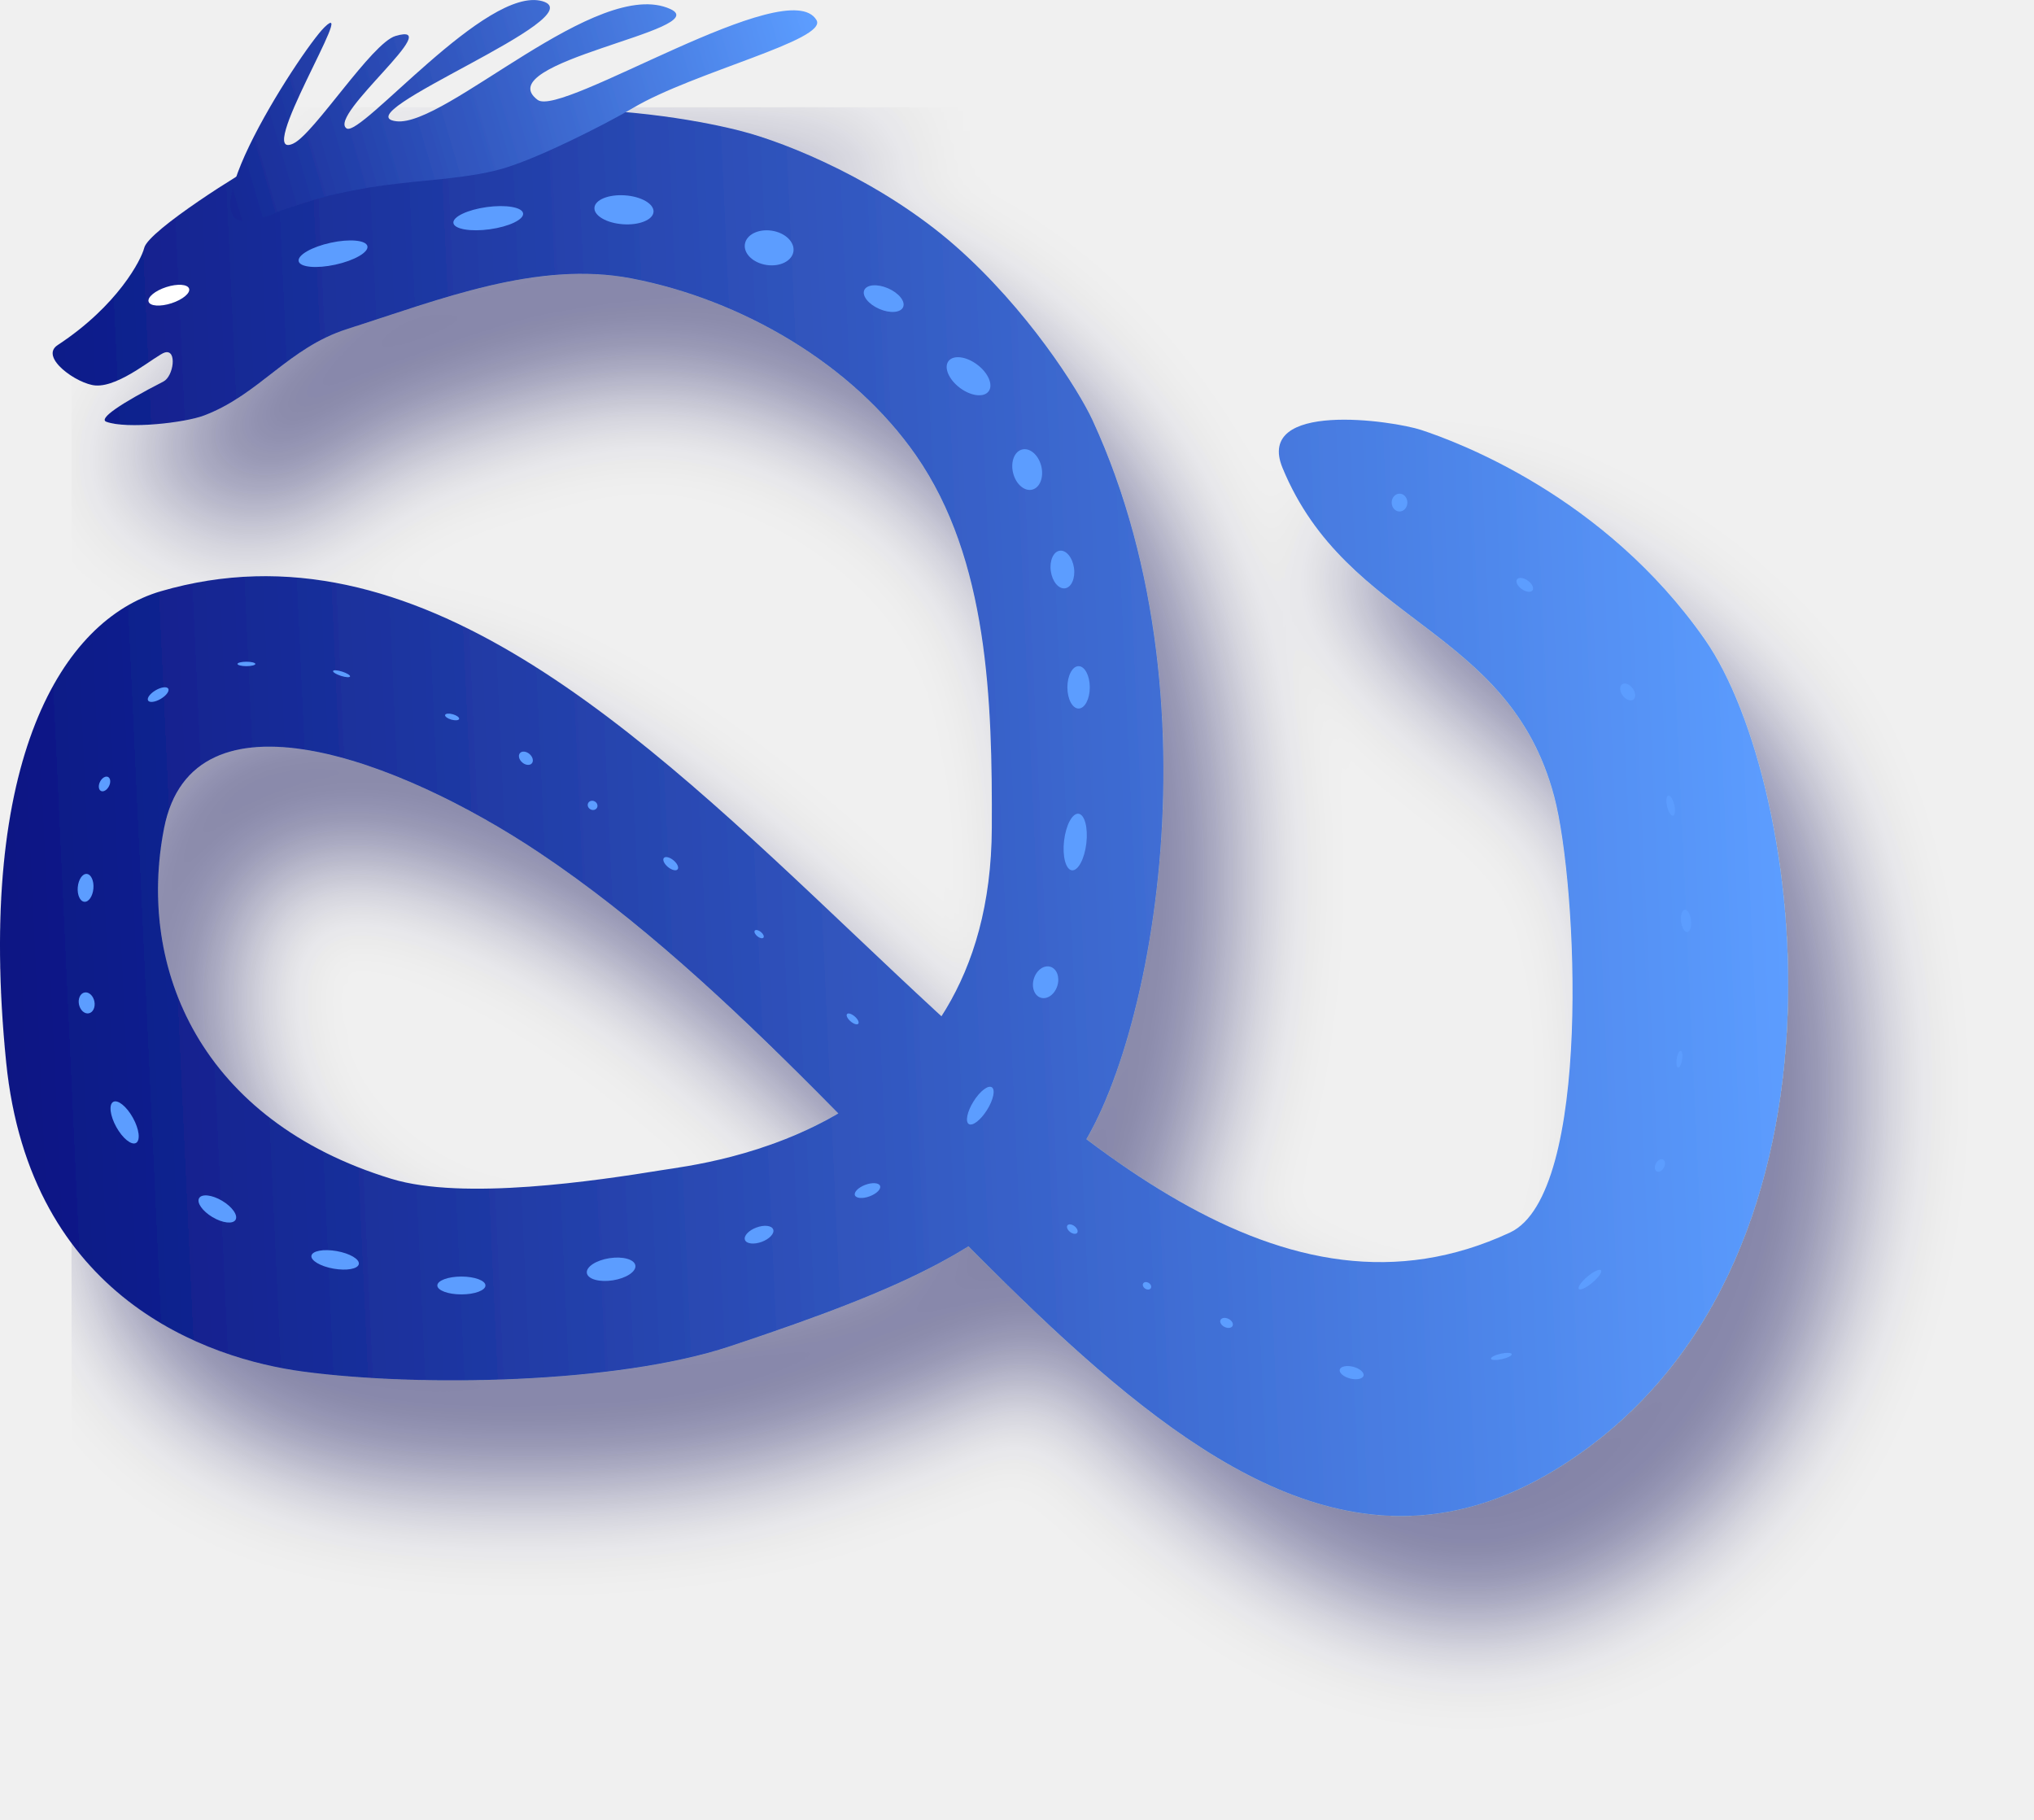
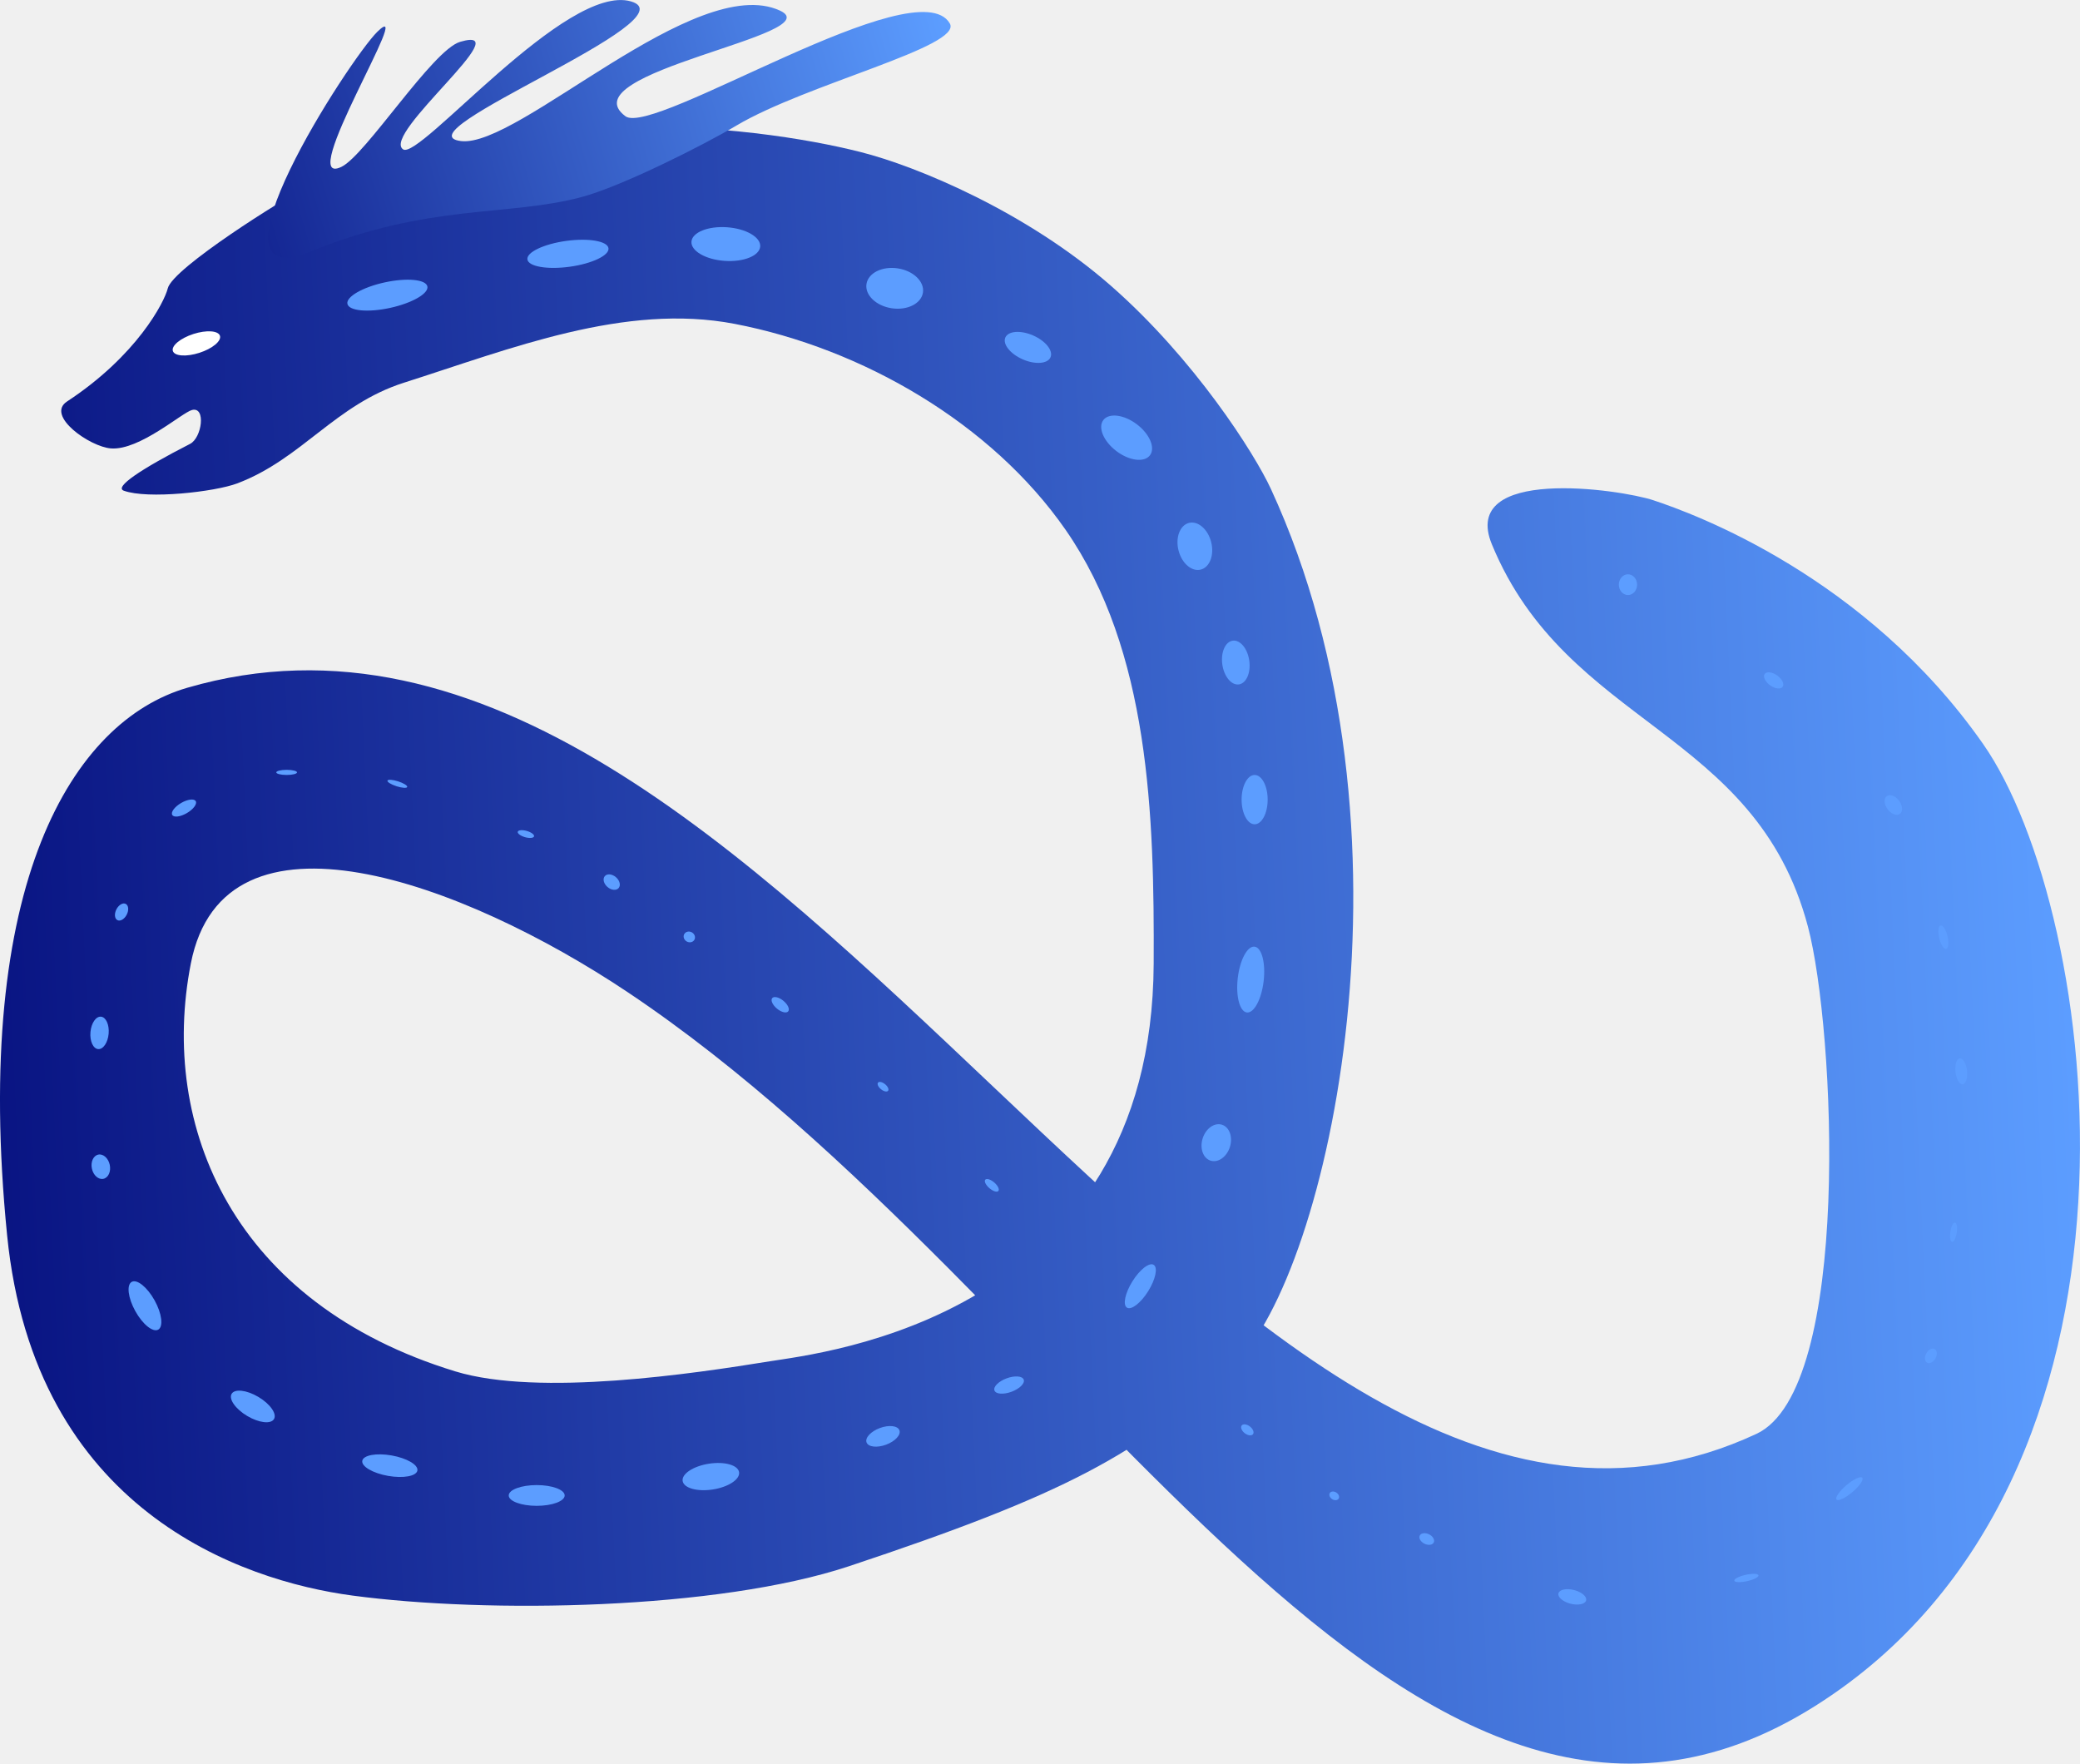
- <svg xmlns="http://www.w3.org/2000/svg" xmlns:xlink="http://www.w3.org/1999/xlink" width="28.5mm" height="25.5mm" viewBox="0 0 28.5 25.5" version="1.1" id="svg1">
+ <svg xmlns="http://www.w3.org/2000/svg" xmlns:xlink="http://www.w3.org/1999/xlink" width="25.055mm" height="21.241mm" viewBox="0 0 25.055 21.241" version="1.1" id="svg1">
  <defs id="defs1">
-     <filter id="logo-shadow" x="-20%" y="-20%" width="140%" height="140%">
-       <feDropShadow dx="1" dy="1.5" stdDeviation="0.7" flood-color="#000050" flood-opacity="0.45" />
-     </filter>
    <linearGradient id="linearGradient4">
      <stop style="stop-color:#000575;stop-opacity:1;" offset="0.2" id="stop6" />
      <stop style="stop-color:#5c9dff;stop-opacity:1;" offset="1" id="stop5" />
    </linearGradient>
    <linearGradient id="linearGradient2">
      <stop style="stop-color:#000575;stop-opacity:1;" offset="0" id="stop2" />
      <stop style="stop-color:#5c9dff;stop-opacity:1;" offset="1" id="stop3" />
    </linearGradient>
    <linearGradient xlink:href="#linearGradient2" id="linearGradient3" x1="34.1" y1="21.48" x2="61.889" y2="20.197" gradientUnits="userSpaceOnUse" gradientTransform="translate(-36.81197,-5.634486)" />
    <linearGradient xlink:href="#linearGradient4" id="linearGradient5" x1="34.951" y1="9.946" x2="48.163" y2="6.083" gradientUnits="userSpaceOnUse" gradientTransform="translate(-36.81197,-5.634486)" />
  </defs>
-   <g id="layer1" filter="url(#logo-shadow)" transform="translate(-0.0220684,-0.2918905)">
+   <g id="layer1" transform="translate(-0.0220684,-0.2918905)">
    <path style="fill:url(#linearGradient3);stroke-width:0.265" d="m 19.94,6.318 c 0.479,0.158 2.558,0.914 3.97,2.935 1.407,2.013 2.324,8.845 -2.022,11.586 -4.902,3.091 -8.795,-4.914 -14.307,-8.598 -1.98,-1.323 -4.86,-2.388 -5.26,-0.345 -0.386,1.972 0.518,4.099 3.187,4.914 1.007,0.307 2.874,0.026 3.787,-0.122 0.618,-0.1 4.605,-0.521 4.624,-4.792 0.008,-1.777 -0.048,-3.765 -1.062,-5.224 -0.893,-1.284 -2.448,-2.183 -3.984,-2.479 -1.325,-0.255 -2.699,0.299 -3.984,0.708 -0.829,0.264 -1.228,0.916 -2.006,1.212 -0.273,0.104 -1.083,0.194 -1.37,0.089 -0.117,-0.043 0.202,-0.258 0.799,-0.564 0.142,-0.073 0.194,-0.451 0.023,-0.408 -0.119,0.03 -0.631,0.488 -0.975,0.463 C 1.106,5.675 0.569,5.299 0.829,5.128 1.672,4.575 2.003,3.929 2.043,3.765 c 0.06,-0.246 1.422,-1.096 1.605,-1.179 0.792,-0.359 2.334,-0.719 3.676,-0.764 1.315,-0.045 2.431,0.141 3.06,0.3 0.688,0.173 2.005,0.723 3.02,1.612 1.005,0.881 1.727,2.015 1.926,2.445 1.893,4.1 0.699,9.446 -0.435,10.543 -1.119,1.082 -2.068,1.577 -4.648,2.435 C 8.663,19.682 5.9,19.728 4.269,19.51 2.928,19.331 0.439,18.481 0.108,15.172 -0.317,10.925 0.9,8.977 2.277,8.576 9.407,6.5 14.803,20.532 21.18,17.562 22.335,17.024 22.126,12.685 21.8,11.453 21.169,9.071 18.9,9.047 17.993,6.849 17.602,5.904 19.533,6.183 19.941,6.318 Z" id="path1" />
    <ellipse style="fill:#ffffff;fill-opacity:1;stroke-width:0.265" id="path2" ry="0.119" rx="0.298" cy="4.948" cx="0.909" transform="rotate(-17.92721)" />
    <path style="fill:url(#linearGradient5);fill-opacity:1;stroke-width:0.18;stroke-dasharray:none" d="m 3.771,3.319 c -1.411,0.577 0.464,-2.32 0.797,-2.645 0.483,-0.472 -1.006,1.906 -0.432,1.627 0.292,-0.142 1.096,-1.407 1.428,-1.505 0.735,-0.217 -0.954,1.116 -0.686,1.295 0.199,0.133 1.965,-2.008 2.745,-1.782 0.752,0.218 -2.825,1.589 -2.047,1.682 0.69,0.083 2.824,-2.038 3.84,-1.572 C 10.045,0.708 6.847,1.164 7.556,1.692 7.892,1.942 11.069,-0.101 11.463,0.574 11.625,0.851 9.735,1.304 8.895,1.803 c -0.395,0.235 -1.384,0.734 -1.87,0.863 -0.886,0.236 -1.842,0.076 -3.254,0.653 z" id="path3" />
    <ellipse style="fill:#5c9dff;fill-opacity:1;stroke-width:0.18;stroke-dasharray:none" id="path6" cx="6.341" cy="4.256" rx="0.493" ry="0.157" transform="rotate(-7.858109)" />
    <ellipse style="fill:#5c9dff;fill-opacity:1;stroke-width:0.18;stroke-dasharray:none" id="path6-3" cx="3.758" cy="4.76" rx="0.493" ry="0.157" transform="rotate(-12.34103)" />
    <ellipse style="fill:#5c9dff;fill-opacity:1;stroke-width:0.18;stroke-dasharray:none" id="path7" cx="8.969" cy="2.613" rx="0.415" ry="0.203" transform="rotate(3.995509)" />
    <ellipse style="fill:#5c9dff;fill-opacity:1;stroke-width:0.18;stroke-dasharray:none" id="path8" cx="13.158" cy="-0.875" rx="0.297" ry="0.157" transform="rotate(23.64709)" />
    <ellipse style="fill:#5c9dff;fill-opacity:1;stroke-width:0.18;stroke-dasharray:none" id="path9" cx="11.241" cy="2.107" rx="0.344" ry="0.243" transform="rotate(8.601385)" />
    <ellipse style="fill:#5c9dff;fill-opacity:1;stroke-width:0.18;stroke-dasharray:none" id="path10" cx="14.203" cy="-3.742" rx="0.352" ry="0.203" transform="rotate(37.01964)" />
    <ellipse style="fill:#5c9dff;fill-opacity:1;stroke-width:0.18;stroke-dasharray:none" id="path11" cx="15.135" cy="9.923" rx="0.157" ry="0.297" />
    <ellipse style="fill:#5c9dff;fill-opacity:1;stroke-width:0.18;stroke-dasharray:none" id="path12" cx="16.388" cy="10.259" rx="0.157" ry="0.399" transform="rotate(6.659518)" />
    <ellipse style="fill:#5c9dff;fill-opacity:1;stroke-width:0.18;stroke-dasharray:none" id="path13" cx="13.612" cy="10.266" rx="0.164" ry="0.266" transform="rotate(-7.998784)" />
    <ellipse style="fill:#5c9dff;fill-opacity:1;stroke-width:0.18;stroke-dasharray:none" id="path14" cx="18.221" cy="8.991" rx="0.172" ry="0.227" transform="rotate(17.50408)" />
    <ellipse style="fill:#5c9dff;fill-opacity:1;stroke-width:0.18;stroke-dasharray:none" id="path15" cx="5.505" cy="20.152" rx="0.188" ry="0.086" transform="rotate(-20.37644)" />
    <ellipse style="fill:#5c9dff;fill-opacity:1;stroke-width:0.18;stroke-dasharray:none" id="path16" cx="3.899" cy="20.196" rx="0.211" ry="0.107" transform="rotate(-20.28263)" />
    <ellipse style="fill:#5c9dff;fill-opacity:1;stroke-width:0.18;stroke-dasharray:none" id="path17" cx="5.686" cy="19.187" rx="0.344" ry="0.157" transform="rotate(-8.896752)" />
    <ellipse style="fill:#5c9dff;fill-opacity:1;stroke-width:0.18;stroke-dasharray:none" id="path18" cx="6.487" cy="18.304" rx="0.337" ry="0.125" />
    <ellipse style="fill:#5c9dff;fill-opacity:1;stroke-width:0.18;stroke-dasharray:none" id="path18-3" cx="7.763" cy="16.853" rx="0.337" ry="0.125" transform="rotate(10.00217)" />
    <ellipse style="fill:#5c9dff;fill-opacity:1;stroke-width:0.18;stroke-dasharray:none" id="path19" cx="11.464" cy="-13.226" rx="0.297" ry="0.133" transform="matrix(0.8587366,0.5124173,0.5124173,-0.8587366,0,0)" />
    <ellipse style="fill:#5c9dff;fill-opacity:1;stroke-width:0.18;stroke-dasharray:none" id="path20" ry="0.329" rx="0.133" cy="14.867" cx="-6.222" transform="rotate(-29.00876)" />
    <ellipse style="fill:#5c9dff;fill-opacity:1;stroke-width:0.18;stroke-dasharray:none" id="path21" cx="-1.758" cy="14.29" rx="0.11" ry="0.149" transform="rotate(-11.9404)" />
    <ellipse style="fill:#5c9dff;fill-opacity:1;stroke-width:0.18;stroke-dasharray:none" id="path22" cx="2.319" cy="12.579" rx="0.11" ry="0.196" transform="rotate(4.966876)" />
    <ellipse style="fill:#5c9dff;fill-opacity:1;stroke-width:0.18;stroke-dasharray:none" id="path23" cx="-9.37" cy="6.448" rx="0.11" ry="0.07" transform="rotate(-62.97537)" />
    <ellipse style="fill:#5c9dff;fill-opacity:1;stroke-width:0.18;stroke-dasharray:none" id="path24" cx="-3.145" cy="9.778" rx="0.164" ry="0.07" transform="rotate(-30.41706)" />
    <ellipse style="fill:#5c9dff;fill-opacity:1;stroke-width:0.18;stroke-dasharray:none" id="path25" cx="3.475" cy="9.595" rx="0.125" ry="0.031" />
    <ellipse style="fill:#5c9dff;fill-opacity:1;stroke-width:0.18;stroke-dasharray:none" id="path25-6" cx="7.56" cy="7.79" rx="0.125" ry="0.031" transform="rotate(17.85032)" />
    <ellipse style="fill:#5c9dff;fill-opacity:1;stroke-width:0.18;stroke-dasharray:none" id="path26" cx="8.941" cy="8.206" rx="0.102" ry="0.039" transform="rotate(15.86634)" />
    <ellipse style="fill:#5c9dff;fill-opacity:1;stroke-width:0.18;stroke-dasharray:none" id="path27" cx="-3.437" cy="12.727" rx="0.078" ry="0.11" transform="rotate(-49.21125)" />
    <ellipse style="fill:#5c9dff;fill-opacity:1;stroke-width:0.18;stroke-dasharray:none" id="path28" cx="12.946" cy="5.978" rx="0.07" ry="0.063" transform="rotate(29.49285)" />
    <ellipse style="fill:#5c9dff;fill-opacity:1;stroke-width:0.18;stroke-dasharray:none" id="path29" cx="15.159" cy="3.542" rx="0.125" ry="0.061" transform="rotate(39.61033)" />
    <ellipse style="fill:#5c9dff;fill-opacity:1;stroke-width:0.18;stroke-dasharray:none" id="path30" cx="16.711" cy="3.661" rx="0.078" ry="0.039" transform="rotate(39.10327)" />
    <ellipse style="fill:#5c9dff;fill-opacity:1;stroke-width:0.17;stroke-dasharray:none" id="path31" cx="18.58" cy="3.208" rx="0.104" ry="0.045" transform="rotate(40.79841)" />
    <ellipse style="fill:#5c9dff;fill-opacity:1;stroke-width:0.18;stroke-dasharray:none" id="path32" cx="20.029" cy="6.104" rx="0.112" ry="0.304" transform="rotate(31.97445)" />
    <ellipse style="fill:#5c9dff;fill-opacity:1;stroke-width:0.18;stroke-dasharray:none" id="path33" cx="22.616" cy="4.654" rx="0.086" ry="0.051" transform="rotate(37.70424)" />
    <ellipse style="fill:#5c9dff;fill-opacity:1;stroke-width:0.18;stroke-dasharray:none" id="path34" cx="23.444" cy="6.678" rx="0.063" ry="0.047" transform="rotate(32.78428)" />
    <ellipse style="fill:#5c9dff;fill-opacity:1;stroke-width:0.18;stroke-dasharray:none" id="path35" cx="23.783" cy="9.22" rx="0.094" ry="0.063" transform="rotate(26.38431)" />
    <ellipse style="fill:#5c9dff;fill-opacity:1;stroke-width:0.18;stroke-dasharray:none" id="path35-2" cx="-3.421" cy="28.401" rx="0.094" ry="0.063" transform="rotate(-61.34116)" />
    <ellipse style="fill:#5c9dff;fill-opacity:1;stroke-width:0.18;stroke-dasharray:none" id="path36" cx="23.188" cy="14.251" rx="0.172" ry="0.085" transform="rotate(14.26555)" />
    <ellipse style="fill:#5c9dff;fill-opacity:1;stroke-width:0.18;stroke-dasharray:none" id="path37" cx="16.378" cy="23.402" rx="0.149" ry="0.039" transform="rotate(-12.51177)" />
    <ellipse style="fill:#5c9dff;fill-opacity:1;stroke-width:0.18;stroke-dasharray:none" id="path38" cx="5.283" cy="28.309" rx="0.203" ry="0.055" transform="rotate(-40.1756)" />
    <ellipse style="fill:#5c9dff;fill-opacity:1;stroke-width:0.156;stroke-dasharray:none" id="path40" cx="-18.811" cy="26.019" rx="0.117" ry="0.04" transform="matrix(0.1181498,-0.9929958,0.9906708,-0.1362768,0,0)" />
    <ellipse style="fill:#5c9dff;fill-opacity:1;stroke-width:0.18;stroke-dasharray:none" id="path41" cx="15.761" cy="-22.02" rx="0.157" ry="0.07" transform="rotate(83.56944)" />
    <ellipse style="fill:#5c9dff;fill-opacity:1;stroke-width:0.18;stroke-dasharray:none" id="path42" cx="16.685" cy="-20.118" rx="0.145" ry="0.051" transform="rotate(76.62855)" />
    <ellipse style="fill:#5c9dff;fill-opacity:1;stroke-width:0.18;stroke-dasharray:none" id="path43" cx="21.667" cy="-12.307" rx="0.133" ry="0.086" transform="rotate(53.22654)" />
    <ellipse style="fill:#5c9dff;fill-opacity:1;stroke-width:0.18;stroke-dasharray:none" id="path44" cx="22.345" cy="-5.489" rx="0.133" ry="0.073" transform="rotate(35.44556)" />
    <ellipse style="fill:#5c9dff;fill-opacity:1;stroke-width:0.18;stroke-dasharray:none" id="path45" cx="19.632" cy="7.334" rx="0.11" ry="0.125" />
    <ellipse style="fill:#5c9dff;fill-opacity:1;stroke-width:0.18;stroke-dasharray:none" id="path46" cx="12.314" cy="-10.167" rx="0.203" ry="0.29" transform="matrix(0.970049,-0.2429092,-0.2429092,-0.970049,0,0)" />
  </g>
</svg>
